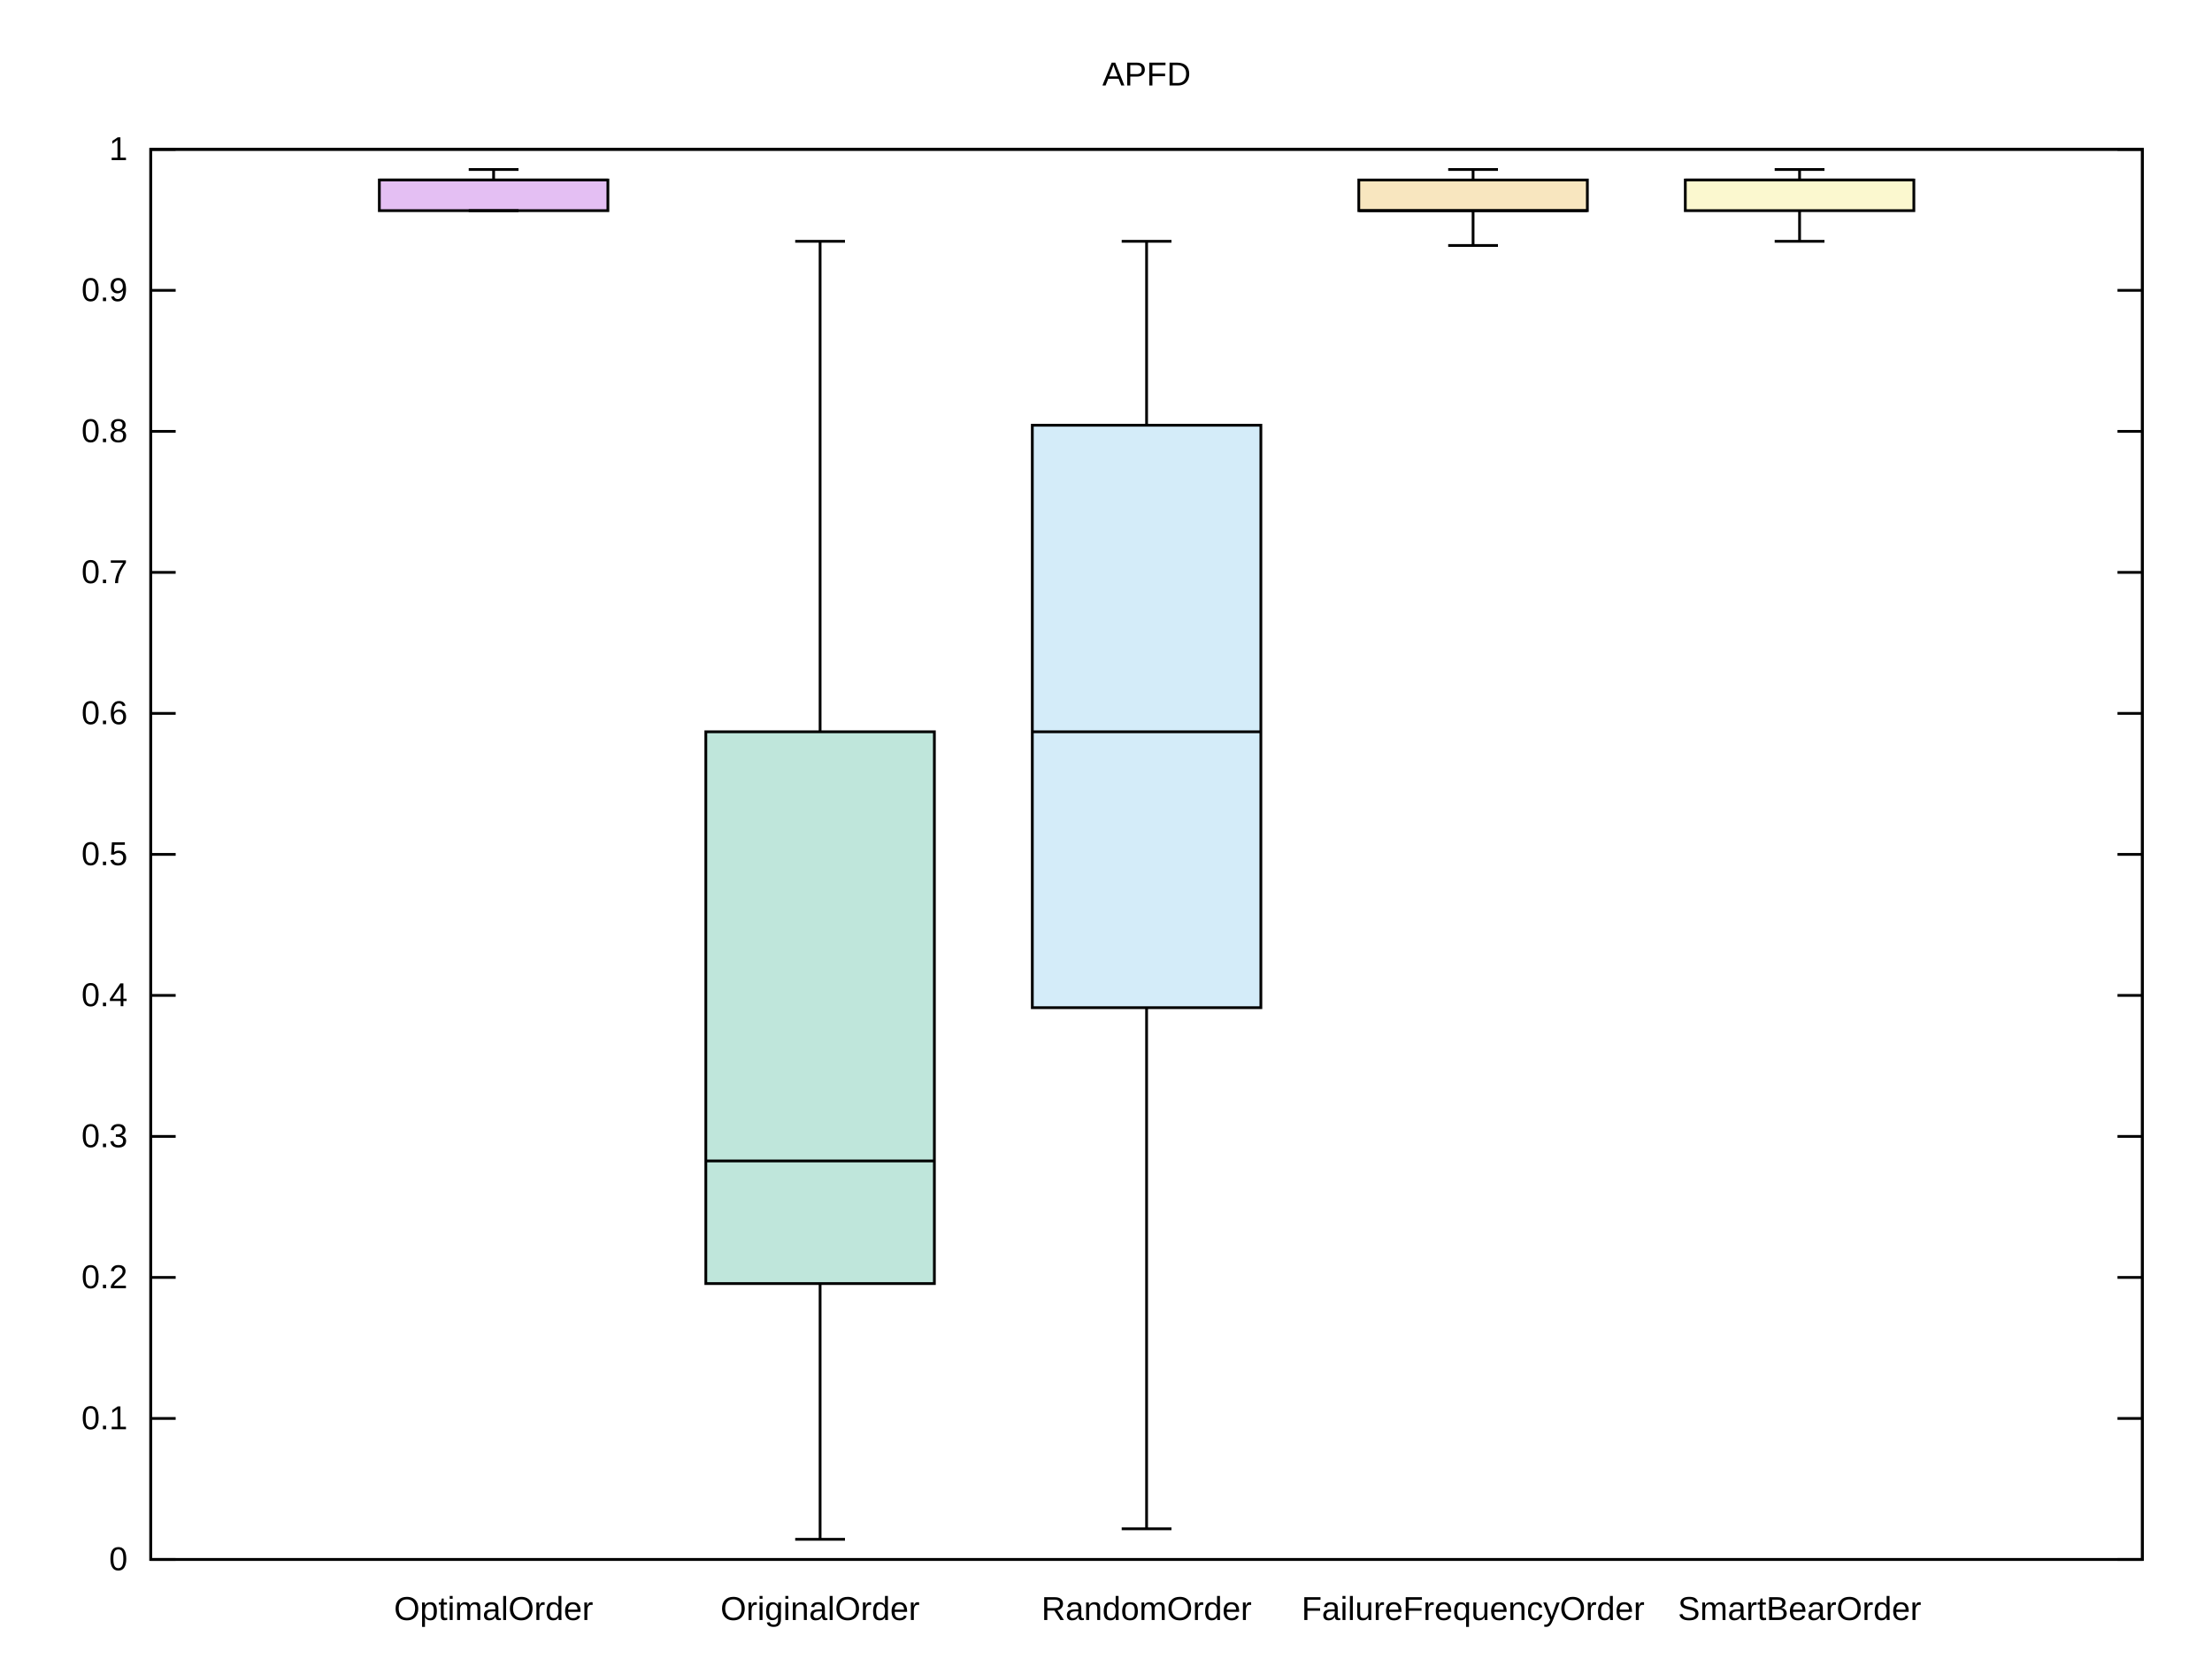
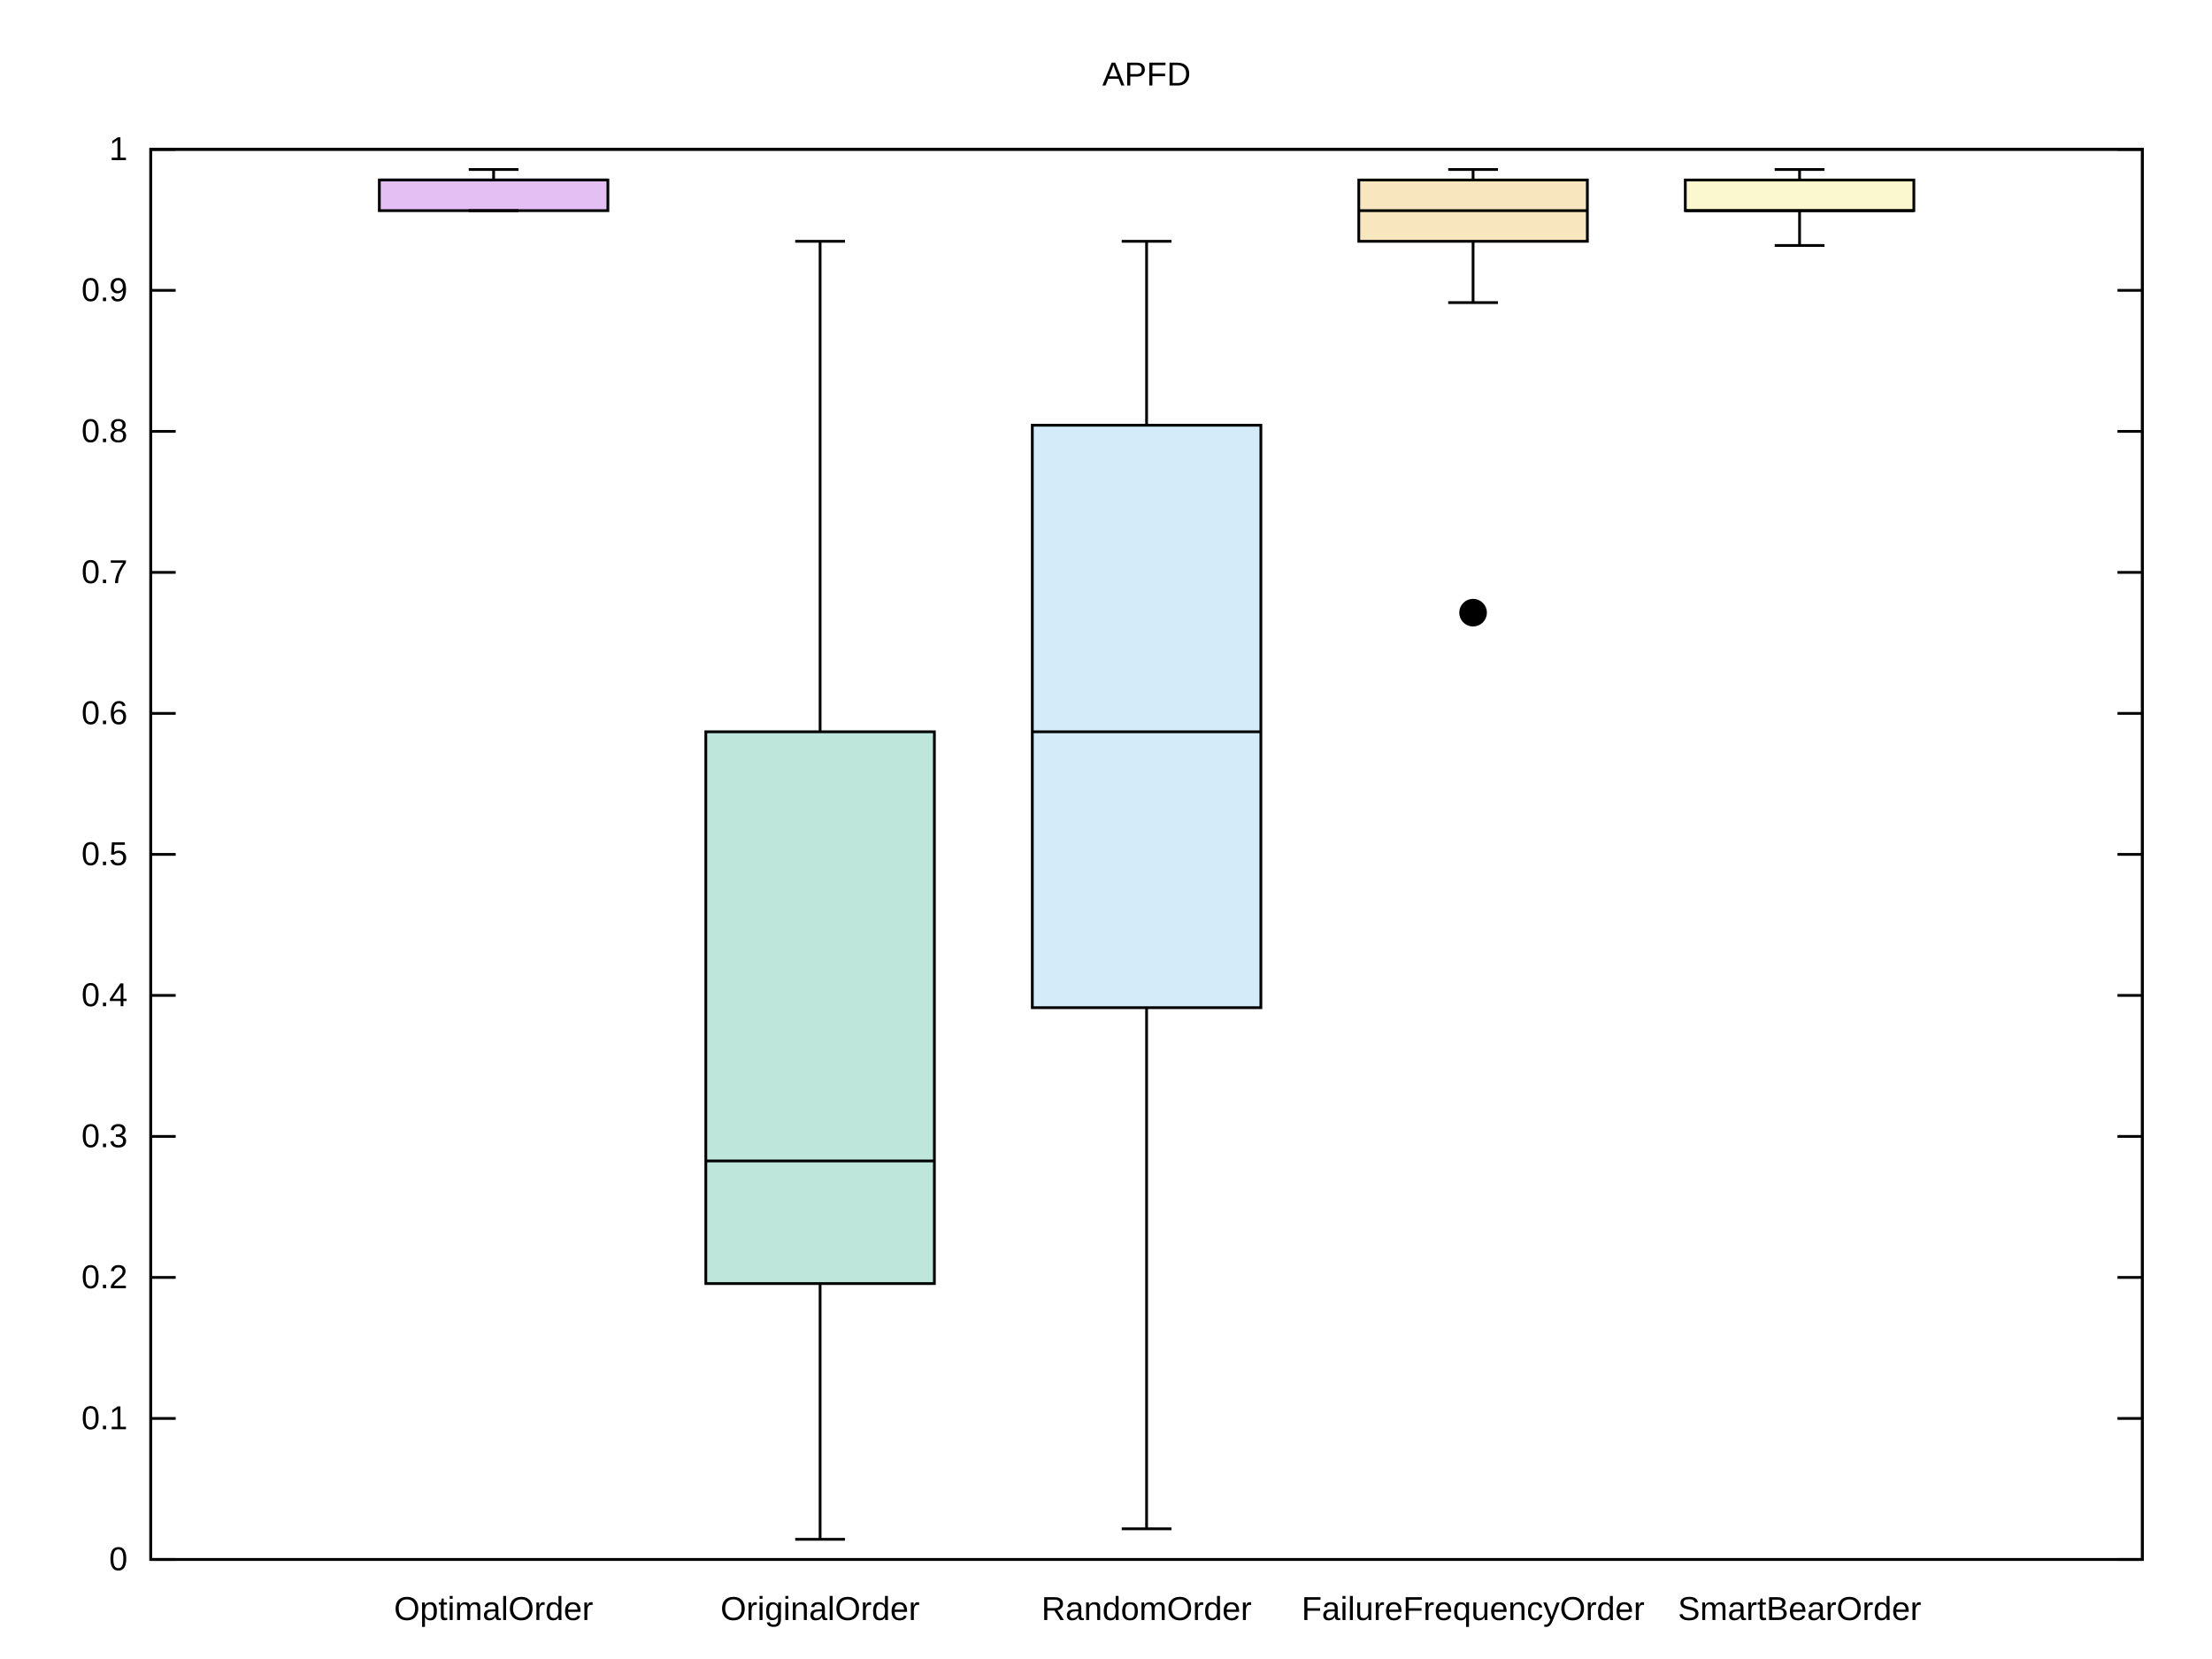
<svg xmlns="http://www.w3.org/2000/svg" xmlns:xlink="http://www.w3.org/1999/xlink" width="800" height="600" viewBox="0 0 800 600">
  <g id="gnuplot_canvas">
    <rect x="0" y="0" width="800" height="600" fill="none" />
    <defs>
      <circle id="gpDot" r="0.5" stroke-width="0.5" stroke="currentColor" />
      <path id="gpPt0" stroke-width="0.222" stroke="currentColor" d="M-1,0 h2 M0,-1 v2" />
      <path id="gpPt1" stroke-width="0.222" stroke="currentColor" d="M-1,-1 L1,1 M1,-1 L-1,1" />
      <path id="gpPt2" stroke-width="0.222" stroke="currentColor" d="M-1,0 L1,0 M0,-1 L0,1 M-1,-1 L1,1 M-1,1 L1,-1" />
      <rect id="gpPt3" stroke-width="0.222" stroke="currentColor" x="-1" y="-1" width="2" height="2" />
      <rect id="gpPt4" stroke-width="0.222" stroke="currentColor" fill="currentColor" x="-1" y="-1" width="2" height="2" />
      <circle id="gpPt5" stroke-width="0.222" stroke="currentColor" cx="0" cy="0" r="1" />
      <use xlink:href="#gpPt5" id="gpPt6" fill="currentColor" stroke="none" />
      <path id="gpPt7" stroke-width="0.222" stroke="currentColor" d="M0,-1.33 L-1.33,0.67 L1.33,0.67 z" />
      <use xlink:href="#gpPt7" id="gpPt8" fill="currentColor" stroke="none" />
      <use xlink:href="#gpPt7" id="gpPt9" stroke="currentColor" transform="rotate(180)" />
      <use xlink:href="#gpPt9" id="gpPt10" fill="currentColor" stroke="none" />
      <use xlink:href="#gpPt3" id="gpPt11" stroke="currentColor" transform="rotate(45)" />
      <use xlink:href="#gpPt11" id="gpPt12" fill="currentColor" stroke="none" />
      <path id="gpPt13" stroke-width="0.222" stroke="currentColor" d="M0,1.330 L1.265,0.411 L0.782,-1.067 L-0.782,-1.076 L-1.265,0.411 z" />
      <use xlink:href="#gpPt13" id="gpPt14" fill="currentColor" stroke="none" />
      <filter id="textbox" filterUnits="objectBoundingBox" x="0" y="0" height="1" width="1">
        <feFlood flood-color="white" flood-opacity="1" result="bgnd" />
        <feComposite in="SourceGraphic" in2="bgnd" operator="atop" />
      </filter>
      <filter id="greybox" filterUnits="objectBoundingBox" x="0" y="0" height="1" width="1">
        <feFlood flood-color="lightgrey" flood-opacity="1" result="grey" />
        <feComposite in="SourceGraphic" in2="grey" operator="atop" />
      </filter>
    </defs>
    <g fill="none" color="white" stroke="currentColor" stroke-width="1.00" stroke-linecap="butt" stroke-linejoin="miter">
</g>
    <g fill="none" color="black" stroke="currentColor" stroke-width="1.00" stroke-linecap="butt" stroke-linejoin="miter">
      <path stroke="black" d="M54.53,564.00 L63.53,564.00 M774.82,564.00 L765.82,564.00  " />
      <g transform="translate(46.14,567.90)" stroke="none" fill="black" font-family="Arial" font-size="12.00" text-anchor="end">
        <text>
          <tspan font-family="Arial"> 0</tspan>
        </text>
      </g>
    </g>
    <g fill="none" color="black" stroke="currentColor" stroke-width="1.00" stroke-linecap="butt" stroke-linejoin="miter">
      <path stroke="black" d="M54.53,513.00 L63.53,513.00 M774.82,513.00 L765.82,513.00  " />
      <g transform="translate(46.14,516.90)" stroke="none" fill="black" font-family="Arial" font-size="12.00" text-anchor="end">
        <text>
          <tspan font-family="Arial"> 0.1</tspan>
        </text>
      </g>
    </g>
    <g fill="none" color="black" stroke="currentColor" stroke-width="1.00" stroke-linecap="butt" stroke-linejoin="miter">
      <path stroke="black" d="M54.53,462.00 L63.53,462.00 M774.82,462.00 L765.82,462.00  " />
      <g transform="translate(46.14,465.90)" stroke="none" fill="black" font-family="Arial" font-size="12.00" text-anchor="end">
        <text>
          <tspan font-family="Arial"> 0.2</tspan>
        </text>
      </g>
    </g>
    <g fill="none" color="black" stroke="currentColor" stroke-width="1.00" stroke-linecap="butt" stroke-linejoin="miter">
      <path stroke="black" d="M54.53,411.00 L63.53,411.00 M774.82,411.00 L765.82,411.00  " />
      <g transform="translate(46.14,414.90)" stroke="none" fill="black" font-family="Arial" font-size="12.00" text-anchor="end">
        <text>
          <tspan font-family="Arial"> 0.3</tspan>
        </text>
      </g>
    </g>
    <g fill="none" color="black" stroke="currentColor" stroke-width="1.00" stroke-linecap="butt" stroke-linejoin="miter">
      <path stroke="black" d="M54.53,360.00 L63.53,360.00 M774.82,360.00 L765.82,360.00  " />
      <g transform="translate(46.14,363.90)" stroke="none" fill="black" font-family="Arial" font-size="12.00" text-anchor="end">
        <text>
          <tspan font-family="Arial"> 0.4</tspan>
        </text>
      </g>
    </g>
    <g fill="none" color="black" stroke="currentColor" stroke-width="1.00" stroke-linecap="butt" stroke-linejoin="miter">
      <path stroke="black" d="M54.53,309.00 L63.53,309.00 M774.82,309.00 L765.82,309.00  " />
      <g transform="translate(46.14,312.90)" stroke="none" fill="black" font-family="Arial" font-size="12.00" text-anchor="end">
        <text>
          <tspan font-family="Arial"> 0.5</tspan>
        </text>
      </g>
    </g>
    <g fill="none" color="black" stroke="currentColor" stroke-width="1.00" stroke-linecap="butt" stroke-linejoin="miter">
      <path stroke="black" d="M54.53,258.01 L63.53,258.01 M774.82,258.01 L765.82,258.01  " />
      <g transform="translate(46.14,261.91)" stroke="none" fill="black" font-family="Arial" font-size="12.00" text-anchor="end">
        <text>
          <tspan font-family="Arial"> 0.6</tspan>
        </text>
      </g>
    </g>
    <g fill="none" color="black" stroke="currentColor" stroke-width="1.00" stroke-linecap="butt" stroke-linejoin="miter">
      <path stroke="black" d="M54.53,207.01 L63.53,207.01 M774.82,207.01 L765.82,207.01  " />
      <g transform="translate(46.14,210.91)" stroke="none" fill="black" font-family="Arial" font-size="12.00" text-anchor="end">
        <text>
          <tspan font-family="Arial"> 0.7</tspan>
        </text>
      </g>
    </g>
    <g fill="none" color="black" stroke="currentColor" stroke-width="1.00" stroke-linecap="butt" stroke-linejoin="miter">
      <path stroke="black" d="M54.53,156.01 L63.53,156.01 M774.82,156.01 L765.82,156.01  " />
      <g transform="translate(46.14,159.91)" stroke="none" fill="black" font-family="Arial" font-size="12.00" text-anchor="end">
        <text>
          <tspan font-family="Arial"> 0.8</tspan>
        </text>
      </g>
    </g>
    <g fill="none" color="black" stroke="currentColor" stroke-width="1.00" stroke-linecap="butt" stroke-linejoin="miter">
      <path stroke="black" d="M54.53,105.01 L63.53,105.01 M774.82,105.01 L765.82,105.01  " />
      <g transform="translate(46.14,108.91)" stroke="none" fill="black" font-family="Arial" font-size="12.00" text-anchor="end">
        <text>
          <tspan font-family="Arial"> 0.9</tspan>
        </text>
      </g>
    </g>
    <g fill="none" color="black" stroke="currentColor" stroke-width="1.00" stroke-linecap="butt" stroke-linejoin="miter">
      <path stroke="black" d="M54.53,54.01 L63.53,54.01 M774.82,54.01 L765.82,54.01  " />
      <g transform="translate(46.14,57.91)" stroke="none" fill="black" font-family="Arial" font-size="12.00" text-anchor="end">
        <text>
          <tspan font-family="Arial"> 1</tspan>
        </text>
      </g>
    </g>
    <g fill="none" color="black" stroke="currentColor" stroke-width="1.00" stroke-linecap="butt" stroke-linejoin="miter">
      <path stroke="black" d="M178.51,564.00  " />
      <g transform="translate(178.51,585.90)" stroke="none" fill="black" font-family="Arial" font-size="12.00" text-anchor="middle">
        <text>
          <tspan font-family="Arial">OptimalOrder</tspan>
        </text>
      </g>
    </g>
    <g fill="none" color="black" stroke="currentColor" stroke-width="1.00" stroke-linecap="butt" stroke-linejoin="miter">
      <path stroke="black" d="M296.59,564.00  " />
      <g transform="translate(296.59,585.90)" stroke="none" fill="black" font-family="Arial" font-size="12.00" text-anchor="middle">
        <text>
          <tspan font-family="Arial">OriginalOrder</tspan>
        </text>
      </g>
    </g>
    <g fill="none" color="black" stroke="currentColor" stroke-width="1.00" stroke-linecap="butt" stroke-linejoin="miter">
      <path stroke="black" d="M414.68,564.00  " />
      <g transform="translate(414.68,585.90)" stroke="none" fill="black" font-family="Arial" font-size="12.00" text-anchor="middle">
        <text>
          <tspan font-family="Arial">RandomOrder</tspan>
        </text>
      </g>
    </g>
    <g fill="none" color="black" stroke="currentColor" stroke-width="1.00" stroke-linecap="butt" stroke-linejoin="miter">
      <path stroke="black" d="M532.76,564.00  " />
      <g transform="translate(532.76,585.90)" stroke="none" fill="black" font-family="Arial" font-size="12.00" text-anchor="middle">
        <text>
          <tspan font-family="Arial">FailureFrequencyOrder</tspan>
        </text>
      </g>
    </g>
    <g fill="none" color="black" stroke="currentColor" stroke-width="1.00" stroke-linecap="butt" stroke-linejoin="miter">
      <path stroke="black" d="M650.84,564.00  " />
      <g transform="translate(650.84,585.90)" stroke="none" fill="black" font-family="Arial" font-size="12.00" text-anchor="middle">
        <text>
          <tspan font-family="Arial">SmartBearOrder</tspan>
        </text>
      </g>
    </g>
    <g fill="none" color="black" stroke="currentColor" stroke-width="1.00" stroke-linecap="butt" stroke-linejoin="miter">
</g>
    <g fill="none" color="black" stroke="currentColor" stroke-width="1.00" stroke-linecap="butt" stroke-linejoin="miter">
      <path stroke="black" d="M54.53,54.01 L54.53,564.00 L774.82,564.00 L774.82,54.01 L54.53,54.01 Z  " />
    </g>
    <g fill="none" color="black" stroke="currentColor" stroke-width="1.00" stroke-linecap="butt" stroke-linejoin="miter">
</g>
    <g id="gnuplot_plot_1">
      <g fill="none" color="black" stroke="currentColor" stroke-width="1.00" stroke-linecap="butt" stroke-linejoin="miter">
</g>
      <g fill="none" color="black" stroke="currentColor" stroke-width="1.00" stroke-linecap="butt" stroke-linejoin="miter">
        <g stroke="none" shape-rendering="crispEdges">
          <polygon fill="rgb(148,   0, 211)" fill-opacity="0.25" points="137.19,76.18 219.85,76.18 219.85,65.10 137.19,65.10 " />
        </g>
        <path stroke="black" d="M137.19,76.18 L219.85,76.18 L219.85,65.10 L137.19,65.10 L137.19,76.18 Z  " />
        <path stroke="black" d="M137.19,65.10 L219.85,65.10 M178.52,76.18 M178.52,65.10 L178.52,61.30 M169.52,61.30 L187.52,61.30 M169.52,76.18   L187.52,76.18  " />
      </g>
    </g>
    <g id="gnuplot_plot_2">
      <g fill="none" color="black" stroke="currentColor" stroke-width="1.00" stroke-linecap="butt" stroke-linejoin="miter">
</g>
      <g fill="none" color="black" stroke="currentColor" stroke-width="1.00" stroke-linecap="butt" stroke-linejoin="miter">
        <g stroke="none" shape-rendering="crispEdges">
          <polygon fill="rgb(  0, 158, 115)" fill-opacity="0.25" points="255.27,464.22 337.93,464.22 337.93,264.66 255.27,264.66 " />
        </g>
        <path stroke="black" d="M255.27,464.22 L337.93,464.22 L337.93,264.66 L255.27,264.66 L255.27,464.22 Z  " />
        <path stroke="black" d="M255.27,419.87 L337.93,419.87 M296.60,556.71 L296.60,464.22 M296.60,264.66 L296.60,87.27 M287.60,87.27 L305.60,87.27   M287.60,556.71 L305.60,556.71  " />
      </g>
    </g>
    <g id="gnuplot_plot_3">
      <g fill="none" color="black" stroke="currentColor" stroke-width="1.00" stroke-linecap="butt" stroke-linejoin="miter">
</g>
      <g fill="none" color="black" stroke="currentColor" stroke-width="1.00" stroke-linecap="butt" stroke-linejoin="miter">
        <g stroke="none" shape-rendering="crispEdges">
          <polygon fill="rgb( 86, 180, 233)" fill-opacity="0.25" points="373.35,364.44 456.01,364.44 456.01,153.79 373.35,153.79 " />
        </g>
        <path stroke="black" d="M373.35,364.44 L456.01,364.44 L456.01,153.79 L373.35,153.79 L373.35,364.44 Z  " />
        <path stroke="black" d="M373.35,264.66 L456.01,264.66 M414.68,552.91 L414.68,364.44 M414.68,153.79 L414.68,87.27 M405.68,87.27 L423.68,87.27   M405.68,552.91 L423.68,552.91  " />
      </g>
    </g>
    <g id="gnuplot_plot_4">
      <g fill="none" color="black" stroke="currentColor" stroke-width="1.00" stroke-linecap="butt" stroke-linejoin="miter">
</g>
      <g fill="none" color="black" stroke="currentColor" stroke-width="1.00" stroke-linecap="butt" stroke-linejoin="miter">
        <g stroke="none" shape-rendering="crispEdges">
-           <polygon fill="rgb(230, 159,   0)" fill-opacity="0.25" points="491.43,76.18 574.09,76.18 574.09,65.10 491.43,65.10 " />
-         </g>
-         <path stroke="black" d="M491.43,76.18 L574.09,76.18 L574.09,65.10 L491.43,65.10 L491.43,76.18 Z  " />
-         <path stroke="black" d="M491.43,76.18 L574.09,76.18 M532.76,88.78 L532.76,76.18 M532.76,65.10 L532.76,61.30 M523.76,61.30 L541.76,61.30   M523.76,88.78 L541.76,88.78  " />
+           <polygon fill="rgb(230, 159,   0)" fill-opacity="0.25" points="491.43,87.27 574.09,87.27 574.09,65.10 491.43,65.10 " />
+         </g>
+         <path stroke="black" d="M491.43,87.27 L574.09,87.27 L574.09,65.10 L491.43,65.10 L491.43,87.27 Z  " />
+         <path stroke="black" d="M491.43,76.18 L574.09,76.18 M532.76,109.44 L532.76,87.27 M532.76,65.10 L532.76,61.30 M523.76,61.30 L541.76,61.30   M523.76,109.44 L541.76,109.44  " />
+         <use xlink:href="#gpPt6" transform="translate(532.76,221.58) scale(4.50)" color="black" />
      </g>
    </g>
    <g id="gnuplot_plot_5">
      <g fill="none" color="black" stroke="currentColor" stroke-width="1.00" stroke-linecap="butt" stroke-linejoin="miter">
</g>
      <g fill="none" color="black" stroke="currentColor" stroke-width="1.00" stroke-linecap="butt" stroke-linejoin="miter">
        <g stroke="none" shape-rendering="crispEdges">
          <polygon fill="rgb(240, 228,  66)" fill-opacity="0.25" points="609.51,76.18 692.17,76.18 692.17,65.10 609.51,65.10 " />
        </g>
        <path stroke="black" d="M609.51,76.18 L692.17,76.18 L692.17,65.10 L609.51,65.10 L609.51,76.18 Z  " />
-         <path stroke="black" d="M609.51,65.10 L692.17,65.10 M650.84,87.27 L650.84,76.18 M650.84,65.10 L650.84,61.30 M641.84,61.30 L659.84,61.30   M641.84,87.27 L659.84,87.27  " />
+         <path stroke="black" d="M609.51,76.18 L692.17,76.18 M650.84,88.78 L650.84,76.18 M650.84,65.10 L650.84,61.30 M641.84,61.30 L659.84,61.30   M641.84,88.78 L659.84,88.78  " />
      </g>
    </g>
    <g fill="none" color="white" stroke="black" stroke-width="2.00" stroke-linecap="butt" stroke-linejoin="miter">
</g>
    <g fill="none" color="black" stroke="currentColor" stroke-width="2.00" stroke-linecap="butt" stroke-linejoin="miter">
</g>
    <g fill="none" color="black" stroke="black" stroke-width="1.00" stroke-linecap="butt" stroke-linejoin="miter">
</g>
    <g fill="none" color="black" stroke="currentColor" stroke-width="1.00" stroke-linecap="butt" stroke-linejoin="miter">
      <path stroke="black" d="M54.53,54.01 L54.53,564.00 L774.82,564.00 L774.82,54.01 L54.53,54.01 Z  " />
    </g>
    <g fill="none" color="black" stroke="currentColor" stroke-width="1.00" stroke-linecap="butt" stroke-linejoin="miter">
      <g transform="translate(414.67,30.91)" stroke="none" fill="black" font-family="Arial" font-size="12.00" text-anchor="middle">
        <text>
          <tspan font-family="Arial">APFD</tspan>
        </text>
      </g>
    </g>
    <g fill="none" color="black" stroke="currentColor" stroke-width="1.00" stroke-linecap="butt" stroke-linejoin="miter">
</g>
  </g>
</svg>
